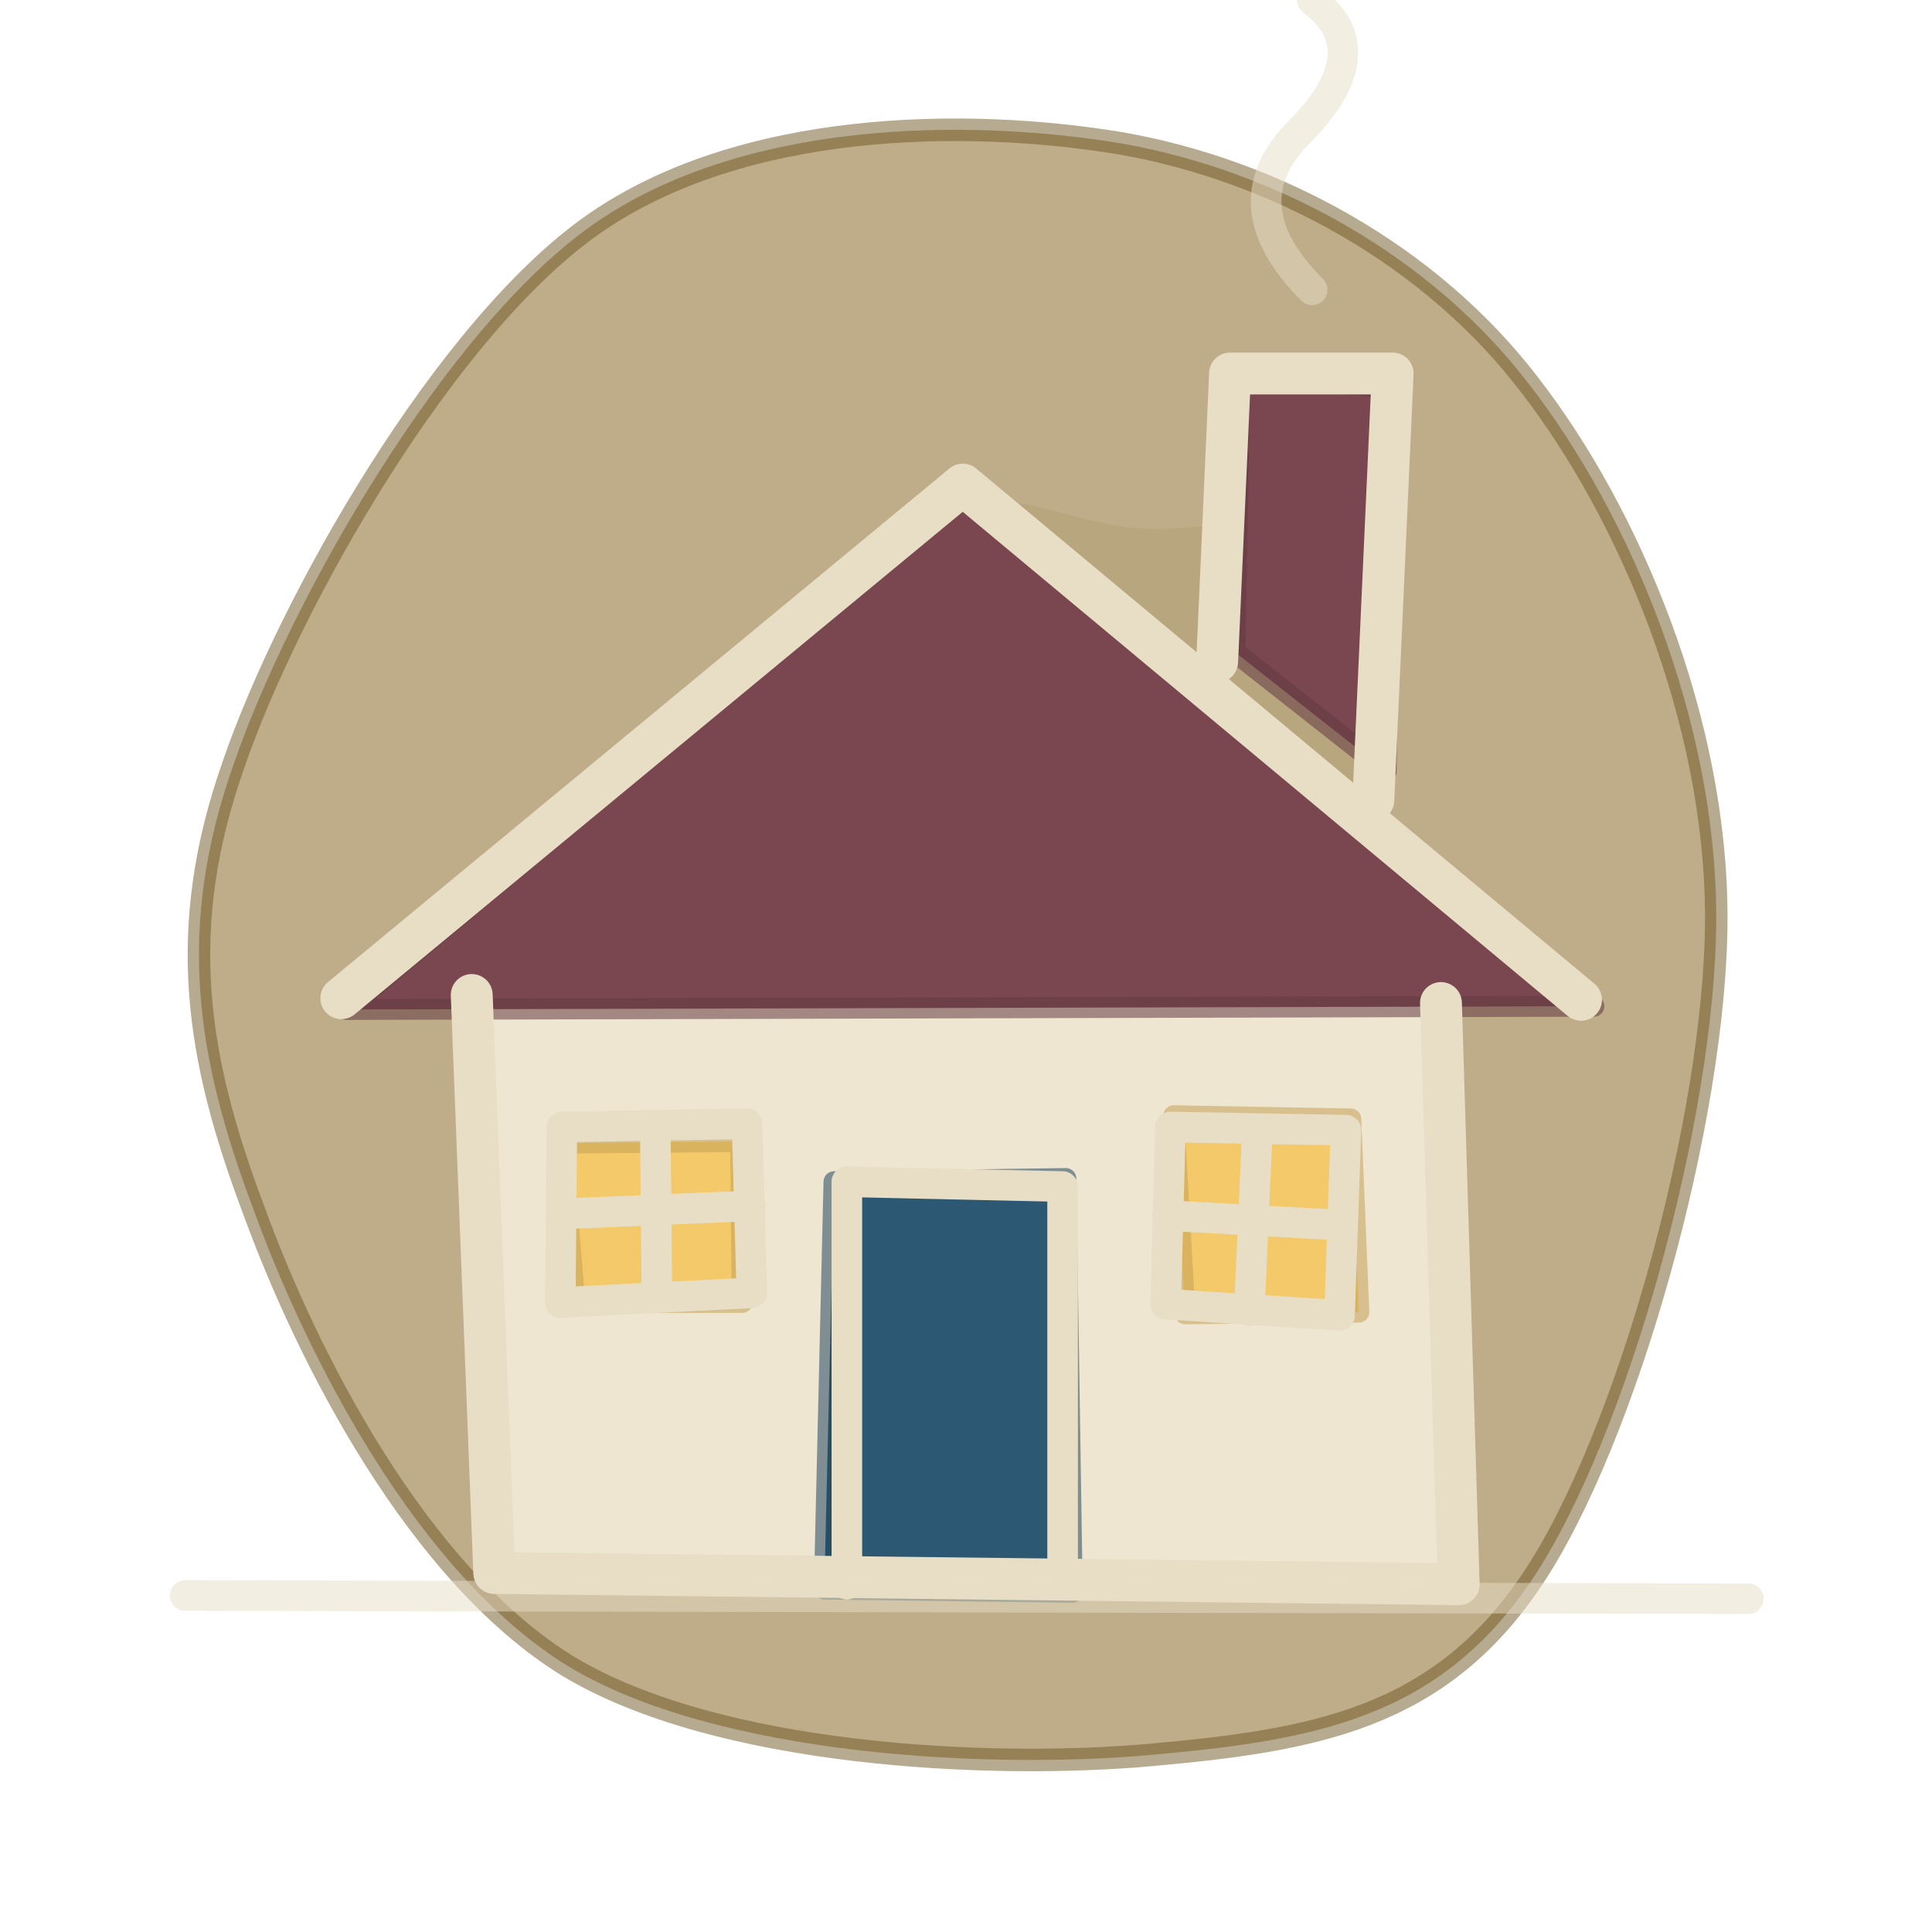
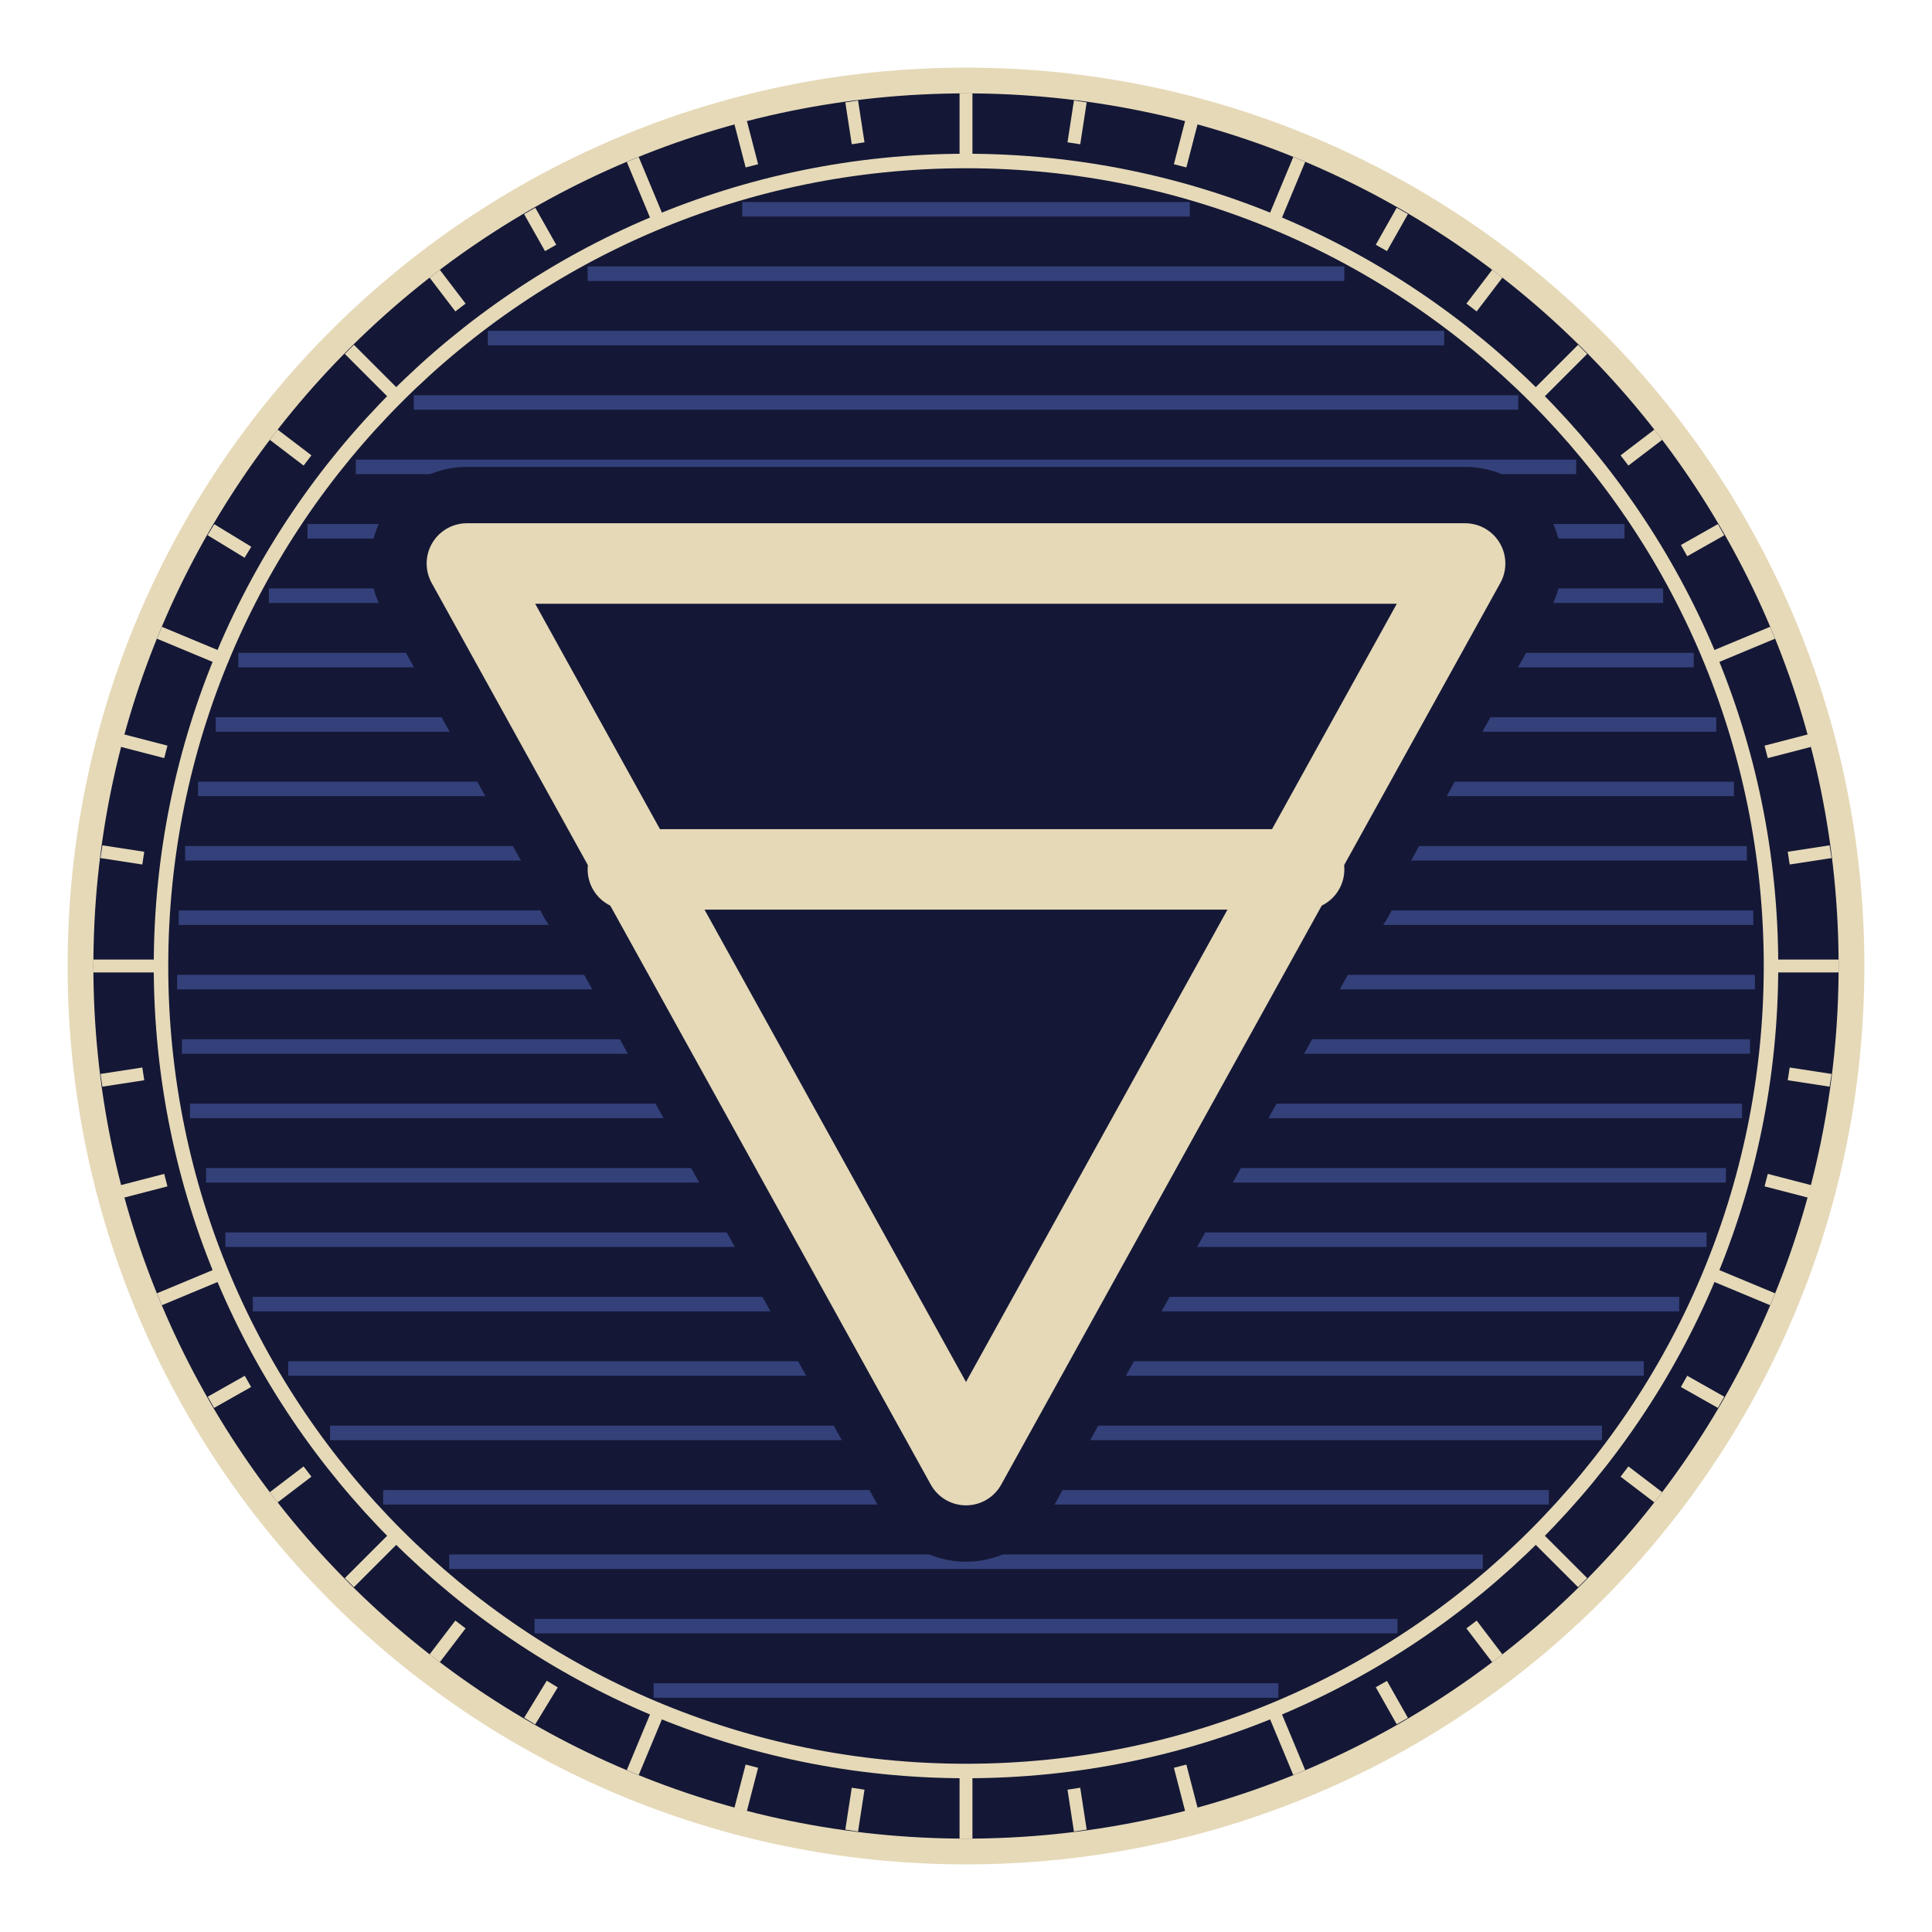
<svg xmlns="http://www.w3.org/2000/svg" width="120" height="120" viewBox="0 0 120 120">
-   <path d="M106.6 57.0 C106.6 69.4 101.0 89.5 95.1 98.2 C89.3 106.8 81.5 108.1 71.5 109.0 C61.5 109.9 44.6 109.1 35.3 103.5 C26.0 97.8 19.1 84.4 15.7 75.0 C12.2 65.7 10.9 57.7 14.5 47.5 C18.0 37.3 27.7 20.3 36.9 13.9 C46.1 7.5 59.9 7.3 69.6 8.9 C79.3 10.6 88.9 15.9 95.0 23.9 C101.2 31.9 106.6 44.7 106.6 57.0Z" fill="#8A6A2A" opacity="0.55" />
-   <path d="M84.0 74.4 C84.4 77.3 84.8 80.5 83.1 82.5 C81.4 84.4 76.8 85.8 73.8 86.2 C70.9 86.5 67.8 86.1 65.3 84.5 C62.8 82.9 60.1 78.9 58.8 76.5 C57.6 74.0 57.0 72.6 57.6 69.8 C58.2 67.0 59.9 61.4 62.2 59.7 C64.4 58.0 68.2 58.6 71.3 59.6 C74.4 60.6 78.7 63.1 80.8 65.5 C82.9 68.0 83.6 71.6 84.0 74.4Z" fill="#7F6227" opacity="0.35" />
-   <path d="M86.0 49.0 C85.5 53.7 82.4 58.6 80.6 62.0 C78.7 65.4 78.5 68.9 74.8 69.5 C71.1 70.2 62.2 68.1 58.2 66.2 C54.3 64.3 51.8 62.1 51.2 58.1 C50.6 54.1 53.0 46.7 54.4 42.2 C55.8 37.8 57.0 33.2 59.7 31.7 C62.3 30.1 66.4 32.4 70.4 32.8 C74.3 33.2 80.8 31.2 83.3 33.9 C85.9 36.6 86.4 44.3 86.0 49.0Z" fill="#AD976A" opacity="0.35" />
-   <path d="M106.6 57.0 C106.6 69.4 101.0 89.5 95.1 98.2 C89.3 106.8 81.5 108.1 71.5 109.0 C61.5 109.9 44.6 109.1 35.3 103.5 C26.0 97.8 19.1 84.4 15.7 75.0 C12.2 65.7 10.9 57.7 14.5 47.5 C18.0 37.3 27.7 20.3 36.9 13.9 C46.1 7.5 59.9 7.3 69.6 8.9 C79.3 10.6 88.9 15.9 95.0 23.9 C101.2 31.9 106.6 44.7 106.6 57.0Z" fill="none" stroke="#6E5522" stroke-width="1.4" opacity="0.5" />
-   <path d="M29.9 60.4L89.9 61L90.5 98.1L30.6 98Z" fill="#EFE6D2" />
-   <path d="M29.9 60.4L89.9 61L90.5 98.1L30.6 98Z" fill="none" stroke="#BFB8A8" stroke-width="1.3" stroke-linecap="round" stroke-linejoin="round" opacity="0.55" />
-   <path d="M21.5 62.7L60.5 30.2L99 62.5Z" fill="#7A4650" />
-   <path d="M21.5 62.7L60.5 30.2L99 62.5Z" fill="none" stroke="#623840" stroke-width="1.3" stroke-linecap="round" stroke-linejoin="round" opacity="0.55" />
-   <path d="M76.7 40.5L77 23.3L86.3 24.1L86.1 47.9Z" fill="#7A4650" />
-   <path d="M76.7 40.5L77 23.3L86.3 24.1L86.1 47.9Z" fill="none" stroke="#623840" stroke-width="1.3" stroke-linecap="round" stroke-linejoin="round" opacity="0.55" />
-   <path d="M51.8 73.4L66.2 73.2L66.6 98.9L51.2 98.7Z" fill="#2C5873" />
-   <path d="M51.8 73.4L66.2 73.2L66.6 98.9L51.2 98.7Z" fill="none" stroke="#23465C" stroke-width="1.3" stroke-linecap="round" stroke-linejoin="round" opacity="0.55" />
-   <path d="M34.9 71L46 70.9L46.1 80.9L35.7 80.9Z" fill="#F3C969" />
-   <path d="M34.9 71L46 70.9L46.1 80.9L35.7 80.9Z" fill="none" stroke="#C2A154" stroke-width="1.3" stroke-linecap="round" stroke-linejoin="round" opacity="0.55" />
-   <path d="M72.9 69.3L83.9 69.5L84.4 81.5L73.6 81.6Z" fill="#F3C969" />
-   <path d="M72.9 69.3L83.9 69.5L84.4 81.5L73.6 81.6Z" fill="none" stroke="#C2A154" stroke-width="1.3" stroke-linecap="round" stroke-linejoin="round" opacity="0.55" />
-   <path d="M29.3 61.8L30.7 97.7L90.6 98.4L89.5 62.3M21.2 62L59.8 30.1L98.2 62.1M75.6 41.1L76.4 23.2L86.5 23.2L85.3 49.7" fill="none" stroke="#E8DEC6" stroke-width="2.6" stroke-linecap="round" stroke-linejoin="round" />
-   <path d="M52.6 98.4L52.6 73.4L66 73.7L66 98.2M34.9 70L46.4 69.8L46.7 80.3L34.8 80.9ZM40.7 69.9L40.8 80.5M34.9 75.4L46.6 74.9M72.7 70L83.6 70.2L83.2 81.7L72.4 81ZM78.1 70.1L77.6 81.4M72.5 75.5L83.4 76.1" fill="none" stroke="#E8DEC6" stroke-width="1.9" stroke-linecap="round" stroke-linejoin="round" />
-   <path d="M81.5 18Q76.1 12.6 80.9 8Q85.6 3.1 81.5 -0" fill="none" stroke="#E8DEC6" stroke-width="1.9" stroke-linecap="round" stroke-linejoin="round" opacity="0.5" />
-   <path d="M11.5 99.1L108.6 99.3" fill="none" stroke="#E8DEC6" stroke-width="1.9" stroke-linecap="round" stroke-linejoin="round" opacity="0.5" />
+   <circle cx="60" cy="60" r="55" fill="#141836" stroke="#E6D9B8" stroke-width="1.6" />
+   <path d="M46.1 13.0H73.9M36.5 17.0H83.5M30.3 21.0H89.7M25.7 25.0H94.3M22.1 29.0H97.9M19.1 33.0H100.9M16.7 37.0H103.3M14.8 41.0H105.2M13.4 45.0H106.6M12.3 49.0H107.7M11.5 53.0H108.5M11.1 57.0H108.9M11.0 61.0H109.0M11.3 65.0H108.7M11.8 69.0H108.2M12.8 73.0H107.2M14.0 77.0H106.0M15.7 81.0H104.3M17.9 85.0H102.1M20.5 89.0H99.5M23.8 93.0H96.2M27.9 97.0H92.1M33.2 101.0H86.8M40.6 105.0H79.4" stroke="#34407A" stroke-width="0.9" fill="none" />
+   <circle cx="60" cy="60" r="50" fill="none" stroke="#E6D9B8" stroke-width="0.9" />
+   <path d="M110.3 60.0L114.2 60.0M111.1 66.7L113.7 67.1M109.7 73.3L112.4 74.0M106.5 79.2L110.1 80.7M104.6 85.8L106.9 87.1M100.9 91.4L103.0 93.0M95.6 95.6L98.3 98.3M91.4 100.9L93.0 103.0M85.8 104.6L87.1 106.9M79.2 106.5L80.7 110.1M73.3 109.7L74.0 112.4M66.7 111.1L67.1 113.7M60.0 110.3L60.0 114.2M53.3 111.1L52.9 113.7M46.7 109.7L46.0 112.4M40.8 106.5L39.3 110.1M34.3 104.6L32.9 106.9M28.6 100.9L27.0 103.0M24.4 95.6L21.7 98.3M19.1 91.4L17.0 93.0M15.4 85.8L13.1 87.1M13.5 79.2L9.9 80.7M10.3 73.3L7.6 74.0M8.9 66.7L6.3 67.1M9.7 60.0L5.8 60.0M8.9 53.3L6.3 52.9M10.3 46.7L7.6 46.0M13.5 40.8L9.9 39.3M15.4 34.3L13.1 32.9M19.1 28.6L17.0 27.0M24.4 24.4L21.7 21.7M28.6 19.1L27.0 17.0M34.2 15.4L32.9 13.1M40.8 13.5L39.3 9.9M46.7 10.3L46.0 7.6M53.3 8.9L52.9 6.3M60.0 9.7L60.0 5.8M66.7 8.9L67.1 6.3M73.3 10.3L74.0 7.6M79.2 13.5L80.7 9.9M85.8 15.4L87.1 13.1M91.4 19.1L93.0 17.0M95.6 24.4L98.3 21.7M100.9 28.6L103.0 27.0M104.6 34.2L106.9 32.9M106.5 40.8L110.1 39.3M109.7 46.7L112.4 46.0M111.1 53.3L113.7 52.9" stroke="#E6D9B8" stroke-width="0.8" fill="none" />
+   <g fill="none" stroke="#141836" stroke-width="12" stroke-linecap="round" stroke-linejoin="round">
+     <path d="M29 35 H91 L60 91 Z" />
+     <path d="M39 54 H81" />
+   </g>
+   <path d="M29 35 H91 L60 91 Z" fill="#141836" stroke="#E6D9B8" stroke-width="5" stroke-linejoin="round" />
+   <path d="M39 54 H81" fill="none" stroke="#E6D9B8" stroke-width="5" stroke-linecap="round" stroke-linejoin="round" />
</svg>
